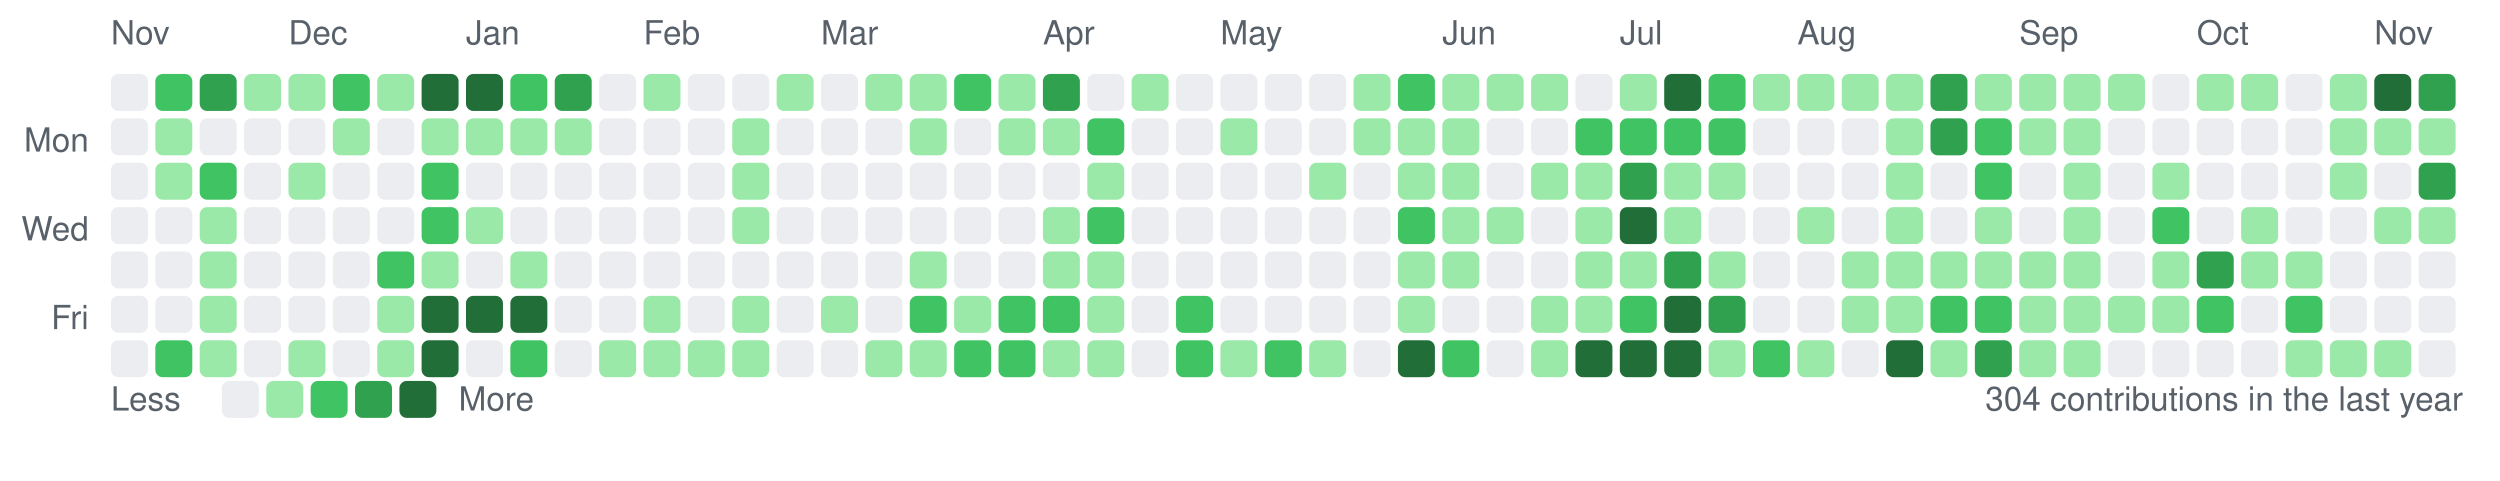
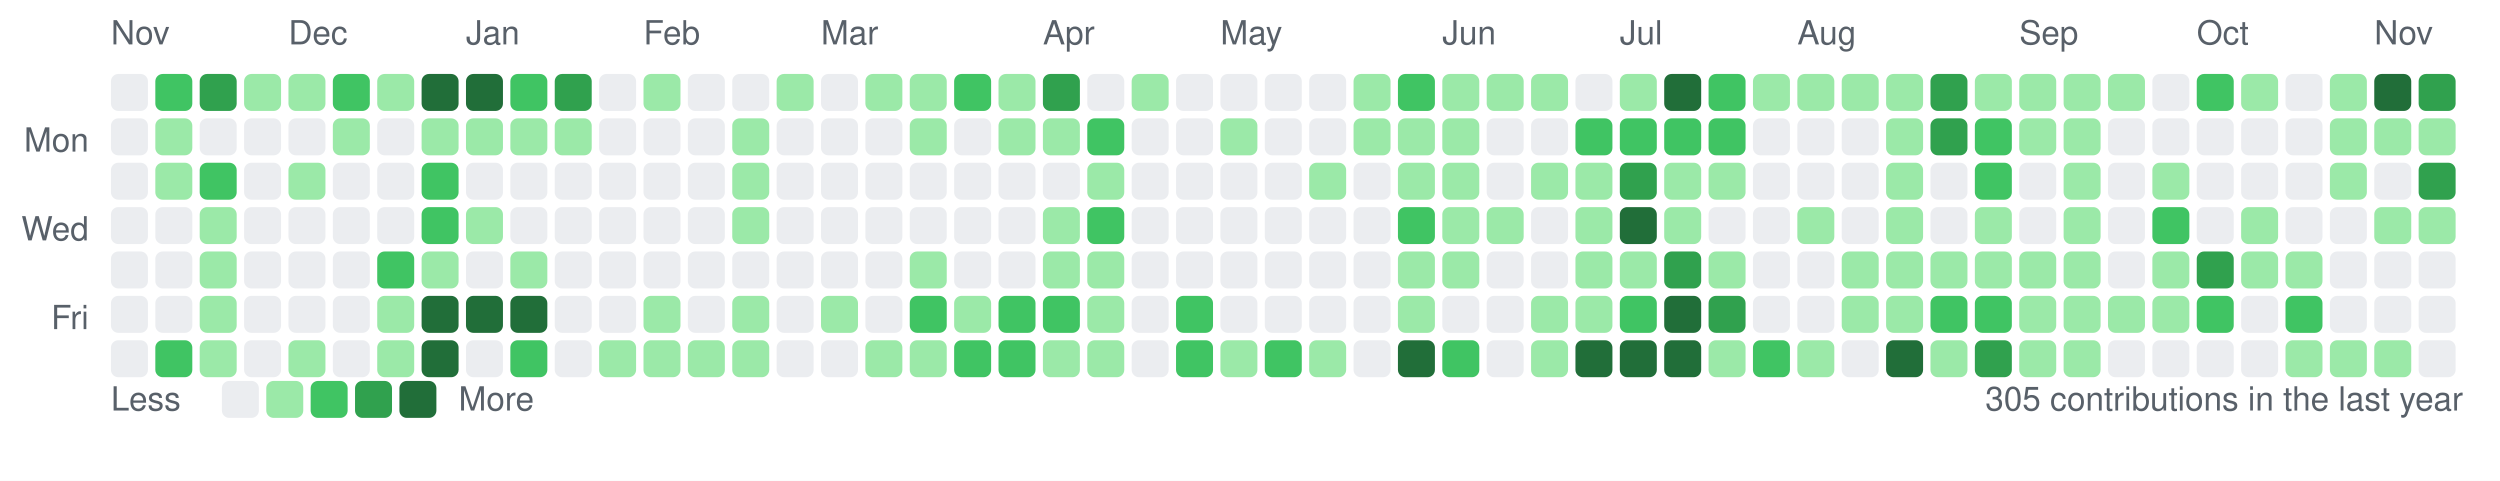
<svg xmlns="http://www.w3.org/2000/svg" width="676" height="130" viewBox="0 0 676 130" role="img" aria-label="cgycorey contribution graph">
  <rect width="676" height="130" fill="#ffffff" />
  <text x="24" y="41" font-size="9" text-anchor="end" fill="#586069" font-family="-apple-system,BlinkMacSystemFont,Segoe UI,Helvetica,Arial,sans-serif">Mon</text>
  <text x="24" y="65" font-size="9" text-anchor="end" fill="#586069" font-family="-apple-system,BlinkMacSystemFont,Segoe UI,Helvetica,Arial,sans-serif">Wed</text>
  <text x="24" y="89" font-size="9" text-anchor="end" fill="#586069" font-family="-apple-system,BlinkMacSystemFont,Segoe UI,Helvetica,Arial,sans-serif">Fri</text>
  <rect x="30" y="20" width="10" height="10" rx="2" fill="#ebedf0" />
  <rect x="30" y="32" width="10" height="10" rx="2" fill="#ebedf0" />
  <rect x="30" y="44" width="10" height="10" rx="2" fill="#ebedf0" />
  <rect x="30" y="56" width="10" height="10" rx="2" fill="#ebedf0" />
  <rect x="30" y="68" width="10" height="10" rx="2" fill="#ebedf0" />
  <rect x="30" y="80" width="10" height="10" rx="2" fill="#ebedf0" />
  <rect x="30" y="92" width="10" height="10" rx="2" fill="#ebedf0" />
  <rect x="42" y="20" width="10" height="10" rx="2" fill="#40c463" />
  <rect x="42" y="32" width="10" height="10" rx="2" fill="#9be9a8" />
  <rect x="42" y="44" width="10" height="10" rx="2" fill="#9be9a8" />
  <rect x="42" y="56" width="10" height="10" rx="2" fill="#ebedf0" />
  <rect x="42" y="68" width="10" height="10" rx="2" fill="#ebedf0" />
  <rect x="42" y="80" width="10" height="10" rx="2" fill="#ebedf0" />
  <rect x="42" y="92" width="10" height="10" rx="2" fill="#40c463" />
  <rect x="54" y="20" width="10" height="10" rx="2" fill="#30a14e" />
  <rect x="54" y="32" width="10" height="10" rx="2" fill="#ebedf0" />
  <rect x="54" y="44" width="10" height="10" rx="2" fill="#40c463" />
  <rect x="54" y="56" width="10" height="10" rx="2" fill="#9be9a8" />
  <rect x="54" y="68" width="10" height="10" rx="2" fill="#9be9a8" />
  <rect x="54" y="80" width="10" height="10" rx="2" fill="#9be9a8" />
  <rect x="54" y="92" width="10" height="10" rx="2" fill="#9be9a8" />
  <rect x="66" y="20" width="10" height="10" rx="2" fill="#9be9a8" />
  <rect x="66" y="32" width="10" height="10" rx="2" fill="#ebedf0" />
  <rect x="66" y="44" width="10" height="10" rx="2" fill="#ebedf0" />
  <rect x="66" y="56" width="10" height="10" rx="2" fill="#ebedf0" />
  <rect x="66" y="68" width="10" height="10" rx="2" fill="#ebedf0" />
  <rect x="66" y="80" width="10" height="10" rx="2" fill="#ebedf0" />
  <rect x="66" y="92" width="10" height="10" rx="2" fill="#ebedf0" />
  <rect x="78" y="20" width="10" height="10" rx="2" fill="#9be9a8" />
  <rect x="78" y="32" width="10" height="10" rx="2" fill="#ebedf0" />
  <rect x="78" y="44" width="10" height="10" rx="2" fill="#9be9a8" />
  <rect x="78" y="56" width="10" height="10" rx="2" fill="#ebedf0" />
  <rect x="78" y="68" width="10" height="10" rx="2" fill="#ebedf0" />
  <rect x="78" y="80" width="10" height="10" rx="2" fill="#ebedf0" />
  <rect x="78" y="92" width="10" height="10" rx="2" fill="#9be9a8" />
  <rect x="90" y="20" width="10" height="10" rx="2" fill="#40c463" />
  <rect x="90" y="32" width="10" height="10" rx="2" fill="#9be9a8" />
  <rect x="90" y="44" width="10" height="10" rx="2" fill="#ebedf0" />
  <rect x="90" y="56" width="10" height="10" rx="2" fill="#ebedf0" />
  <rect x="90" y="68" width="10" height="10" rx="2" fill="#ebedf0" />
  <rect x="90" y="80" width="10" height="10" rx="2" fill="#ebedf0" />
  <rect x="90" y="92" width="10" height="10" rx="2" fill="#ebedf0" />
  <rect x="102" y="20" width="10" height="10" rx="2" fill="#9be9a8" />
  <rect x="102" y="32" width="10" height="10" rx="2" fill="#ebedf0" />
  <rect x="102" y="44" width="10" height="10" rx="2" fill="#ebedf0" />
  <rect x="102" y="56" width="10" height="10" rx="2" fill="#ebedf0" />
  <rect x="102" y="68" width="10" height="10" rx="2" fill="#40c463" />
  <rect x="102" y="80" width="10" height="10" rx="2" fill="#9be9a8" />
  <rect x="102" y="92" width="10" height="10" rx="2" fill="#9be9a8" />
  <rect x="114" y="20" width="10" height="10" rx="2" fill="#216e39" />
  <rect x="114" y="32" width="10" height="10" rx="2" fill="#9be9a8" />
  <rect x="114" y="44" width="10" height="10" rx="2" fill="#40c463" />
  <rect x="114" y="56" width="10" height="10" rx="2" fill="#40c463" />
  <rect x="114" y="68" width="10" height="10" rx="2" fill="#9be9a8" />
  <rect x="114" y="80" width="10" height="10" rx="2" fill="#216e39" />
  <rect x="114" y="92" width="10" height="10" rx="2" fill="#216e39" />
  <rect x="126" y="20" width="10" height="10" rx="2" fill="#216e39" />
  <rect x="126" y="32" width="10" height="10" rx="2" fill="#9be9a8" />
  <rect x="126" y="44" width="10" height="10" rx="2" fill="#ebedf0" />
  <rect x="126" y="56" width="10" height="10" rx="2" fill="#9be9a8" />
  <rect x="126" y="68" width="10" height="10" rx="2" fill="#ebedf0" />
  <rect x="126" y="80" width="10" height="10" rx="2" fill="#216e39" />
  <rect x="126" y="92" width="10" height="10" rx="2" fill="#ebedf0" />
  <rect x="138" y="20" width="10" height="10" rx="2" fill="#40c463" />
  <rect x="138" y="32" width="10" height="10" rx="2" fill="#9be9a8" />
  <rect x="138" y="44" width="10" height="10" rx="2" fill="#ebedf0" />
  <rect x="138" y="56" width="10" height="10" rx="2" fill="#ebedf0" />
  <rect x="138" y="68" width="10" height="10" rx="2" fill="#9be9a8" />
  <rect x="138" y="80" width="10" height="10" rx="2" fill="#216e39" />
  <rect x="138" y="92" width="10" height="10" rx="2" fill="#40c463" />
  <rect x="150" y="20" width="10" height="10" rx="2" fill="#30a14e" />
  <rect x="150" y="32" width="10" height="10" rx="2" fill="#9be9a8" />
  <rect x="150" y="44" width="10" height="10" rx="2" fill="#ebedf0" />
  <rect x="150" y="56" width="10" height="10" rx="2" fill="#ebedf0" />
  <rect x="150" y="68" width="10" height="10" rx="2" fill="#ebedf0" />
  <rect x="150" y="80" width="10" height="10" rx="2" fill="#ebedf0" />
  <rect x="150" y="92" width="10" height="10" rx="2" fill="#ebedf0" />
  <rect x="162" y="20" width="10" height="10" rx="2" fill="#ebedf0" />
  <rect x="162" y="32" width="10" height="10" rx="2" fill="#ebedf0" />
  <rect x="162" y="44" width="10" height="10" rx="2" fill="#ebedf0" />
  <rect x="162" y="56" width="10" height="10" rx="2" fill="#ebedf0" />
  <rect x="162" y="68" width="10" height="10" rx="2" fill="#ebedf0" />
  <rect x="162" y="80" width="10" height="10" rx="2" fill="#ebedf0" />
  <rect x="162" y="92" width="10" height="10" rx="2" fill="#9be9a8" />
  <rect x="174" y="20" width="10" height="10" rx="2" fill="#9be9a8" />
  <rect x="174" y="32" width="10" height="10" rx="2" fill="#ebedf0" />
  <rect x="174" y="44" width="10" height="10" rx="2" fill="#ebedf0" />
  <rect x="174" y="56" width="10" height="10" rx="2" fill="#ebedf0" />
  <rect x="174" y="68" width="10" height="10" rx="2" fill="#ebedf0" />
  <rect x="174" y="80" width="10" height="10" rx="2" fill="#9be9a8" />
  <rect x="174" y="92" width="10" height="10" rx="2" fill="#9be9a8" />
  <rect x="186" y="20" width="10" height="10" rx="2" fill="#ebedf0" />
  <rect x="186" y="32" width="10" height="10" rx="2" fill="#ebedf0" />
  <rect x="186" y="44" width="10" height="10" rx="2" fill="#ebedf0" />
  <rect x="186" y="56" width="10" height="10" rx="2" fill="#ebedf0" />
  <rect x="186" y="68" width="10" height="10" rx="2" fill="#ebedf0" />
  <rect x="186" y="80" width="10" height="10" rx="2" fill="#ebedf0" />
  <rect x="186" y="92" width="10" height="10" rx="2" fill="#9be9a8" />
  <rect x="198" y="20" width="10" height="10" rx="2" fill="#ebedf0" />
  <rect x="198" y="32" width="10" height="10" rx="2" fill="#9be9a8" />
  <rect x="198" y="44" width="10" height="10" rx="2" fill="#9be9a8" />
  <rect x="198" y="56" width="10" height="10" rx="2" fill="#9be9a8" />
  <rect x="198" y="68" width="10" height="10" rx="2" fill="#ebedf0" />
  <rect x="198" y="80" width="10" height="10" rx="2" fill="#9be9a8" />
  <rect x="198" y="92" width="10" height="10" rx="2" fill="#9be9a8" />
  <rect x="210" y="20" width="10" height="10" rx="2" fill="#9be9a8" />
  <rect x="210" y="32" width="10" height="10" rx="2" fill="#ebedf0" />
  <rect x="210" y="44" width="10" height="10" rx="2" fill="#ebedf0" />
  <rect x="210" y="56" width="10" height="10" rx="2" fill="#ebedf0" />
  <rect x="210" y="68" width="10" height="10" rx="2" fill="#ebedf0" />
  <rect x="210" y="80" width="10" height="10" rx="2" fill="#ebedf0" />
  <rect x="210" y="92" width="10" height="10" rx="2" fill="#ebedf0" />
  <rect x="222" y="20" width="10" height="10" rx="2" fill="#ebedf0" />
  <rect x="222" y="32" width="10" height="10" rx="2" fill="#ebedf0" />
  <rect x="222" y="44" width="10" height="10" rx="2" fill="#ebedf0" />
  <rect x="222" y="56" width="10" height="10" rx="2" fill="#ebedf0" />
  <rect x="222" y="68" width="10" height="10" rx="2" fill="#ebedf0" />
  <rect x="222" y="80" width="10" height="10" rx="2" fill="#9be9a8" />
  <rect x="222" y="92" width="10" height="10" rx="2" fill="#ebedf0" />
  <rect x="234" y="20" width="10" height="10" rx="2" fill="#9be9a8" />
  <rect x="234" y="32" width="10" height="10" rx="2" fill="#ebedf0" />
  <rect x="234" y="44" width="10" height="10" rx="2" fill="#ebedf0" />
  <rect x="234" y="56" width="10" height="10" rx="2" fill="#ebedf0" />
  <rect x="234" y="68" width="10" height="10" rx="2" fill="#ebedf0" />
  <rect x="234" y="80" width="10" height="10" rx="2" fill="#ebedf0" />
  <rect x="234" y="92" width="10" height="10" rx="2" fill="#9be9a8" />
  <rect x="246" y="20" width="10" height="10" rx="2" fill="#9be9a8" />
  <rect x="246" y="32" width="10" height="10" rx="2" fill="#9be9a8" />
  <rect x="246" y="44" width="10" height="10" rx="2" fill="#ebedf0" />
  <rect x="246" y="56" width="10" height="10" rx="2" fill="#ebedf0" />
  <rect x="246" y="68" width="10" height="10" rx="2" fill="#9be9a8" />
  <rect x="246" y="80" width="10" height="10" rx="2" fill="#40c463" />
  <rect x="246" y="92" width="10" height="10" rx="2" fill="#9be9a8" />
  <rect x="258" y="20" width="10" height="10" rx="2" fill="#40c463" />
  <rect x="258" y="32" width="10" height="10" rx="2" fill="#ebedf0" />
  <rect x="258" y="44" width="10" height="10" rx="2" fill="#ebedf0" />
  <rect x="258" y="56" width="10" height="10" rx="2" fill="#ebedf0" />
  <rect x="258" y="68" width="10" height="10" rx="2" fill="#ebedf0" />
  <rect x="258" y="80" width="10" height="10" rx="2" fill="#9be9a8" />
  <rect x="258" y="92" width="10" height="10" rx="2" fill="#40c463" />
  <rect x="270" y="20" width="10" height="10" rx="2" fill="#9be9a8" />
  <rect x="270" y="32" width="10" height="10" rx="2" fill="#9be9a8" />
  <rect x="270" y="44" width="10" height="10" rx="2" fill="#ebedf0" />
  <rect x="270" y="56" width="10" height="10" rx="2" fill="#ebedf0" />
  <rect x="270" y="68" width="10" height="10" rx="2" fill="#ebedf0" />
  <rect x="270" y="80" width="10" height="10" rx="2" fill="#40c463" />
  <rect x="270" y="92" width="10" height="10" rx="2" fill="#40c463" />
  <rect x="282" y="20" width="10" height="10" rx="2" fill="#30a14e" />
  <rect x="282" y="32" width="10" height="10" rx="2" fill="#9be9a8" />
  <rect x="282" y="44" width="10" height="10" rx="2" fill="#ebedf0" />
  <rect x="282" y="56" width="10" height="10" rx="2" fill="#9be9a8" />
  <rect x="282" y="68" width="10" height="10" rx="2" fill="#9be9a8" />
  <rect x="282" y="80" width="10" height="10" rx="2" fill="#40c463" />
  <rect x="282" y="92" width="10" height="10" rx="2" fill="#9be9a8" />
  <rect x="294" y="20" width="10" height="10" rx="2" fill="#ebedf0" />
  <rect x="294" y="32" width="10" height="10" rx="2" fill="#40c463" />
  <rect x="294" y="44" width="10" height="10" rx="2" fill="#9be9a8" />
  <rect x="294" y="56" width="10" height="10" rx="2" fill="#40c463" />
  <rect x="294" y="68" width="10" height="10" rx="2" fill="#9be9a8" />
  <rect x="294" y="80" width="10" height="10" rx="2" fill="#9be9a8" />
  <rect x="294" y="92" width="10" height="10" rx="2" fill="#9be9a8" />
  <rect x="306" y="20" width="10" height="10" rx="2" fill="#9be9a8" />
  <rect x="306" y="32" width="10" height="10" rx="2" fill="#ebedf0" />
  <rect x="306" y="44" width="10" height="10" rx="2" fill="#ebedf0" />
  <rect x="306" y="56" width="10" height="10" rx="2" fill="#ebedf0" />
  <rect x="306" y="68" width="10" height="10" rx="2" fill="#ebedf0" />
  <rect x="306" y="80" width="10" height="10" rx="2" fill="#ebedf0" />
  <rect x="306" y="92" width="10" height="10" rx="2" fill="#ebedf0" />
  <rect x="318" y="20" width="10" height="10" rx="2" fill="#ebedf0" />
  <rect x="318" y="32" width="10" height="10" rx="2" fill="#ebedf0" />
  <rect x="318" y="44" width="10" height="10" rx="2" fill="#ebedf0" />
  <rect x="318" y="56" width="10" height="10" rx="2" fill="#ebedf0" />
  <rect x="318" y="68" width="10" height="10" rx="2" fill="#ebedf0" />
  <rect x="318" y="80" width="10" height="10" rx="2" fill="#40c463" />
  <rect x="318" y="92" width="10" height="10" rx="2" fill="#40c463" />
  <rect x="330" y="20" width="10" height="10" rx="2" fill="#ebedf0" />
  <rect x="330" y="32" width="10" height="10" rx="2" fill="#9be9a8" />
  <rect x="330" y="44" width="10" height="10" rx="2" fill="#ebedf0" />
  <rect x="330" y="56" width="10" height="10" rx="2" fill="#ebedf0" />
  <rect x="330" y="68" width="10" height="10" rx="2" fill="#ebedf0" />
  <rect x="330" y="80" width="10" height="10" rx="2" fill="#ebedf0" />
  <rect x="330" y="92" width="10" height="10" rx="2" fill="#9be9a8" />
  <rect x="342" y="20" width="10" height="10" rx="2" fill="#ebedf0" />
  <rect x="342" y="32" width="10" height="10" rx="2" fill="#ebedf0" />
  <rect x="342" y="44" width="10" height="10" rx="2" fill="#ebedf0" />
  <rect x="342" y="56" width="10" height="10" rx="2" fill="#ebedf0" />
  <rect x="342" y="68" width="10" height="10" rx="2" fill="#ebedf0" />
  <rect x="342" y="80" width="10" height="10" rx="2" fill="#ebedf0" />
  <rect x="342" y="92" width="10" height="10" rx="2" fill="#40c463" />
  <rect x="354" y="20" width="10" height="10" rx="2" fill="#ebedf0" />
  <rect x="354" y="32" width="10" height="10" rx="2" fill="#ebedf0" />
  <rect x="354" y="44" width="10" height="10" rx="2" fill="#9be9a8" />
  <rect x="354" y="56" width="10" height="10" rx="2" fill="#ebedf0" />
  <rect x="354" y="68" width="10" height="10" rx="2" fill="#ebedf0" />
  <rect x="354" y="80" width="10" height="10" rx="2" fill="#ebedf0" />
  <rect x="354" y="92" width="10" height="10" rx="2" fill="#9be9a8" />
  <rect x="366" y="20" width="10" height="10" rx="2" fill="#9be9a8" />
  <rect x="366" y="32" width="10" height="10" rx="2" fill="#9be9a8" />
  <rect x="366" y="44" width="10" height="10" rx="2" fill="#ebedf0" />
  <rect x="366" y="56" width="10" height="10" rx="2" fill="#ebedf0" />
  <rect x="366" y="68" width="10" height="10" rx="2" fill="#ebedf0" />
  <rect x="366" y="80" width="10" height="10" rx="2" fill="#ebedf0" />
  <rect x="366" y="92" width="10" height="10" rx="2" fill="#ebedf0" />
  <rect x="378" y="20" width="10" height="10" rx="2" fill="#40c463" />
  <rect x="378" y="32" width="10" height="10" rx="2" fill="#9be9a8" />
  <rect x="378" y="44" width="10" height="10" rx="2" fill="#9be9a8" />
  <rect x="378" y="56" width="10" height="10" rx="2" fill="#40c463" />
  <rect x="378" y="68" width="10" height="10" rx="2" fill="#9be9a8" />
  <rect x="378" y="80" width="10" height="10" rx="2" fill="#9be9a8" />
  <rect x="378" y="92" width="10" height="10" rx="2" fill="#216e39" />
  <rect x="390" y="20" width="10" height="10" rx="2" fill="#9be9a8" />
  <rect x="390" y="32" width="10" height="10" rx="2" fill="#9be9a8" />
  <rect x="390" y="44" width="10" height="10" rx="2" fill="#9be9a8" />
  <rect x="390" y="56" width="10" height="10" rx="2" fill="#9be9a8" />
  <rect x="390" y="68" width="10" height="10" rx="2" fill="#9be9a8" />
  <rect x="390" y="80" width="10" height="10" rx="2" fill="#ebedf0" />
  <rect x="390" y="92" width="10" height="10" rx="2" fill="#40c463" />
  <rect x="402" y="20" width="10" height="10" rx="2" fill="#9be9a8" />
  <rect x="402" y="32" width="10" height="10" rx="2" fill="#ebedf0" />
  <rect x="402" y="44" width="10" height="10" rx="2" fill="#ebedf0" />
  <rect x="402" y="56" width="10" height="10" rx="2" fill="#9be9a8" />
  <rect x="402" y="68" width="10" height="10" rx="2" fill="#ebedf0" />
  <rect x="402" y="80" width="10" height="10" rx="2" fill="#ebedf0" />
  <rect x="402" y="92" width="10" height="10" rx="2" fill="#ebedf0" />
  <rect x="414" y="20" width="10" height="10" rx="2" fill="#9be9a8" />
  <rect x="414" y="32" width="10" height="10" rx="2" fill="#ebedf0" />
  <rect x="414" y="44" width="10" height="10" rx="2" fill="#9be9a8" />
  <rect x="414" y="56" width="10" height="10" rx="2" fill="#ebedf0" />
  <rect x="414" y="68" width="10" height="10" rx="2" fill="#ebedf0" />
  <rect x="414" y="80" width="10" height="10" rx="2" fill="#9be9a8" />
  <rect x="414" y="92" width="10" height="10" rx="2" fill="#9be9a8" />
  <rect x="426" y="20" width="10" height="10" rx="2" fill="#ebedf0" />
  <rect x="426" y="32" width="10" height="10" rx="2" fill="#40c463" />
  <rect x="426" y="44" width="10" height="10" rx="2" fill="#9be9a8" />
  <rect x="426" y="56" width="10" height="10" rx="2" fill="#9be9a8" />
  <rect x="426" y="68" width="10" height="10" rx="2" fill="#9be9a8" />
  <rect x="426" y="80" width="10" height="10" rx="2" fill="#9be9a8" />
  <rect x="426" y="92" width="10" height="10" rx="2" fill="#216e39" />
  <rect x="438" y="20" width="10" height="10" rx="2" fill="#9be9a8" />
  <rect x="438" y="32" width="10" height="10" rx="2" fill="#40c463" />
  <rect x="438" y="44" width="10" height="10" rx="2" fill="#30a14e" />
  <rect x="438" y="56" width="10" height="10" rx="2" fill="#216e39" />
  <rect x="438" y="68" width="10" height="10" rx="2" fill="#9be9a8" />
  <rect x="438" y="80" width="10" height="10" rx="2" fill="#40c463" />
  <rect x="438" y="92" width="10" height="10" rx="2" fill="#216e39" />
  <rect x="450" y="20" width="10" height="10" rx="2" fill="#216e39" />
  <rect x="450" y="32" width="10" height="10" rx="2" fill="#40c463" />
  <rect x="450" y="44" width="10" height="10" rx="2" fill="#9be9a8" />
  <rect x="450" y="56" width="10" height="10" rx="2" fill="#9be9a8" />
  <rect x="450" y="68" width="10" height="10" rx="2" fill="#30a14e" />
  <rect x="450" y="80" width="10" height="10" rx="2" fill="#216e39" />
  <rect x="450" y="92" width="10" height="10" rx="2" fill="#216e39" />
  <rect x="462" y="20" width="10" height="10" rx="2" fill="#40c463" />
  <rect x="462" y="32" width="10" height="10" rx="2" fill="#40c463" />
  <rect x="462" y="44" width="10" height="10" rx="2" fill="#9be9a8" />
  <rect x="462" y="56" width="10" height="10" rx="2" fill="#ebedf0" />
  <rect x="462" y="68" width="10" height="10" rx="2" fill="#9be9a8" />
  <rect x="462" y="80" width="10" height="10" rx="2" fill="#30a14e" />
  <rect x="462" y="92" width="10" height="10" rx="2" fill="#9be9a8" />
  <rect x="474" y="20" width="10" height="10" rx="2" fill="#9be9a8" />
  <rect x="474" y="32" width="10" height="10" rx="2" fill="#ebedf0" />
  <rect x="474" y="44" width="10" height="10" rx="2" fill="#ebedf0" />
  <rect x="474" y="56" width="10" height="10" rx="2" fill="#ebedf0" />
  <rect x="474" y="68" width="10" height="10" rx="2" fill="#ebedf0" />
  <rect x="474" y="80" width="10" height="10" rx="2" fill="#ebedf0" />
  <rect x="474" y="92" width="10" height="10" rx="2" fill="#40c463" />
  <rect x="486" y="20" width="10" height="10" rx="2" fill="#9be9a8" />
  <rect x="486" y="32" width="10" height="10" rx="2" fill="#ebedf0" />
  <rect x="486" y="44" width="10" height="10" rx="2" fill="#ebedf0" />
  <rect x="486" y="56" width="10" height="10" rx="2" fill="#9be9a8" />
  <rect x="486" y="68" width="10" height="10" rx="2" fill="#ebedf0" />
  <rect x="486" y="80" width="10" height="10" rx="2" fill="#ebedf0" />
  <rect x="486" y="92" width="10" height="10" rx="2" fill="#9be9a8" />
  <rect x="498" y="20" width="10" height="10" rx="2" fill="#9be9a8" />
  <rect x="498" y="32" width="10" height="10" rx="2" fill="#ebedf0" />
  <rect x="498" y="44" width="10" height="10" rx="2" fill="#ebedf0" />
  <rect x="498" y="56" width="10" height="10" rx="2" fill="#ebedf0" />
  <rect x="498" y="68" width="10" height="10" rx="2" fill="#9be9a8" />
  <rect x="498" y="80" width="10" height="10" rx="2" fill="#9be9a8" />
  <rect x="498" y="92" width="10" height="10" rx="2" fill="#ebedf0" />
  <rect x="510" y="20" width="10" height="10" rx="2" fill="#9be9a8" />
  <rect x="510" y="32" width="10" height="10" rx="2" fill="#9be9a8" />
  <rect x="510" y="44" width="10" height="10" rx="2" fill="#9be9a8" />
  <rect x="510" y="56" width="10" height="10" rx="2" fill="#9be9a8" />
  <rect x="510" y="68" width="10" height="10" rx="2" fill="#9be9a8" />
  <rect x="510" y="80" width="10" height="10" rx="2" fill="#9be9a8" />
  <rect x="510" y="92" width="10" height="10" rx="2" fill="#216e39" />
  <rect x="522" y="20" width="10" height="10" rx="2" fill="#30a14e" />
  <rect x="522" y="32" width="10" height="10" rx="2" fill="#30a14e" />
  <rect x="522" y="44" width="10" height="10" rx="2" fill="#ebedf0" />
  <rect x="522" y="56" width="10" height="10" rx="2" fill="#ebedf0" />
  <rect x="522" y="68" width="10" height="10" rx="2" fill="#9be9a8" />
  <rect x="522" y="80" width="10" height="10" rx="2" fill="#40c463" />
  <rect x="522" y="92" width="10" height="10" rx="2" fill="#9be9a8" />
  <rect x="534" y="20" width="10" height="10" rx="2" fill="#9be9a8" />
  <rect x="534" y="32" width="10" height="10" rx="2" fill="#40c463" />
  <rect x="534" y="44" width="10" height="10" rx="2" fill="#40c463" />
  <rect x="534" y="56" width="10" height="10" rx="2" fill="#9be9a8" />
  <rect x="534" y="68" width="10" height="10" rx="2" fill="#9be9a8" />
  <rect x="534" y="80" width="10" height="10" rx="2" fill="#40c463" />
  <rect x="534" y="92" width="10" height="10" rx="2" fill="#30a14e" />
  <rect x="546" y="20" width="10" height="10" rx="2" fill="#9be9a8" />
  <rect x="546" y="32" width="10" height="10" rx="2" fill="#9be9a8" />
  <rect x="546" y="44" width="10" height="10" rx="2" fill="#ebedf0" />
  <rect x="546" y="56" width="10" height="10" rx="2" fill="#ebedf0" />
  <rect x="546" y="68" width="10" height="10" rx="2" fill="#9be9a8" />
  <rect x="546" y="80" width="10" height="10" rx="2" fill="#9be9a8" />
  <rect x="546" y="92" width="10" height="10" rx="2" fill="#9be9a8" />
  <rect x="558" y="20" width="10" height="10" rx="2" fill="#9be9a8" />
  <rect x="558" y="32" width="10" height="10" rx="2" fill="#9be9a8" />
  <rect x="558" y="44" width="10" height="10" rx="2" fill="#9be9a8" />
  <rect x="558" y="56" width="10" height="10" rx="2" fill="#9be9a8" />
  <rect x="558" y="68" width="10" height="10" rx="2" fill="#9be9a8" />
  <rect x="558" y="80" width="10" height="10" rx="2" fill="#9be9a8" />
  <rect x="558" y="92" width="10" height="10" rx="2" fill="#9be9a8" />
  <rect x="570" y="20" width="10" height="10" rx="2" fill="#9be9a8" />
  <rect x="570" y="32" width="10" height="10" rx="2" fill="#ebedf0" />
  <rect x="570" y="44" width="10" height="10" rx="2" fill="#ebedf0" />
  <rect x="570" y="56" width="10" height="10" rx="2" fill="#ebedf0" />
  <rect x="570" y="68" width="10" height="10" rx="2" fill="#ebedf0" />
  <rect x="570" y="80" width="10" height="10" rx="2" fill="#9be9a8" />
  <rect x="570" y="92" width="10" height="10" rx="2" fill="#ebedf0" />
  <rect x="582" y="20" width="10" height="10" rx="2" fill="#ebedf0" />
  <rect x="582" y="32" width="10" height="10" rx="2" fill="#ebedf0" />
  <rect x="582" y="44" width="10" height="10" rx="2" fill="#9be9a8" />
  <rect x="582" y="56" width="10" height="10" rx="2" fill="#40c463" />
  <rect x="582" y="68" width="10" height="10" rx="2" fill="#9be9a8" />
  <rect x="582" y="80" width="10" height="10" rx="2" fill="#9be9a8" />
  <rect x="582" y="92" width="10" height="10" rx="2" fill="#ebedf0" />
-   <rect x="594" y="20" width="10" height="10" rx="2" fill="#9be9a8" />
+   <rect x="594" y="20" width="10" height="10" rx="2" fill="#40c463" />
  <rect x="594" y="32" width="10" height="10" rx="2" fill="#ebedf0" />
  <rect x="594" y="44" width="10" height="10" rx="2" fill="#ebedf0" />
  <rect x="594" y="56" width="10" height="10" rx="2" fill="#ebedf0" />
  <rect x="594" y="68" width="10" height="10" rx="2" fill="#30a14e" />
  <rect x="594" y="80" width="10" height="10" rx="2" fill="#40c463" />
  <rect x="594" y="92" width="10" height="10" rx="2" fill="#ebedf0" />
  <rect x="606" y="20" width="10" height="10" rx="2" fill="#9be9a8" />
  <rect x="606" y="32" width="10" height="10" rx="2" fill="#ebedf0" />
  <rect x="606" y="44" width="10" height="10" rx="2" fill="#ebedf0" />
  <rect x="606" y="56" width="10" height="10" rx="2" fill="#9be9a8" />
  <rect x="606" y="68" width="10" height="10" rx="2" fill="#9be9a8" />
  <rect x="606" y="80" width="10" height="10" rx="2" fill="#ebedf0" />
  <rect x="606" y="92" width="10" height="10" rx="2" fill="#ebedf0" />
  <rect x="618" y="20" width="10" height="10" rx="2" fill="#ebedf0" />
  <rect x="618" y="32" width="10" height="10" rx="2" fill="#ebedf0" />
  <rect x="618" y="44" width="10" height="10" rx="2" fill="#ebedf0" />
  <rect x="618" y="56" width="10" height="10" rx="2" fill="#ebedf0" />
  <rect x="618" y="68" width="10" height="10" rx="2" fill="#9be9a8" />
  <rect x="618" y="80" width="10" height="10" rx="2" fill="#40c463" />
  <rect x="618" y="92" width="10" height="10" rx="2" fill="#9be9a8" />
  <rect x="630" y="20" width="10" height="10" rx="2" fill="#9be9a8" />
  <rect x="630" y="32" width="10" height="10" rx="2" fill="#9be9a8" />
  <rect x="630" y="44" width="10" height="10" rx="2" fill="#9be9a8" />
  <rect x="630" y="56" width="10" height="10" rx="2" fill="#ebedf0" />
  <rect x="630" y="68" width="10" height="10" rx="2" fill="#ebedf0" />
  <rect x="630" y="80" width="10" height="10" rx="2" fill="#ebedf0" />
  <rect x="630" y="92" width="10" height="10" rx="2" fill="#9be9a8" />
  <rect x="642" y="20" width="10" height="10" rx="2" fill="#216e39" />
  <rect x="642" y="32" width="10" height="10" rx="2" fill="#9be9a8" />
  <rect x="642" y="44" width="10" height="10" rx="2" fill="#ebedf0" />
  <rect x="642" y="56" width="10" height="10" rx="2" fill="#9be9a8" />
  <rect x="642" y="68" width="10" height="10" rx="2" fill="#ebedf0" />
  <rect x="642" y="80" width="10" height="10" rx="2" fill="#ebedf0" />
  <rect x="642" y="92" width="10" height="10" rx="2" fill="#9be9a8" />
  <rect x="654" y="20" width="10" height="10" rx="2" fill="#30a14e" />
  <rect x="654" y="32" width="10" height="10" rx="2" fill="#9be9a8" />
  <rect x="654" y="44" width="10" height="10" rx="2" fill="#30a14e" />
  <rect x="654" y="56" width="10" height="10" rx="2" fill="#9be9a8" />
  <rect x="654" y="68" width="10" height="10" rx="2" fill="#ebedf0" />
  <rect x="654" y="80" width="10" height="10" rx="2" fill="#ebedf0" />
  <rect x="654" y="92" width="10" height="10" rx="2" fill="#ebedf0" />
  <text x="30" y="111" font-size="9" fill="#586069" font-family="-apple-system,BlinkMacSystemFont,Segoe UI,Helvetica,Arial,sans-serif">Less</text>
  <rect x="60" y="103" width="10" height="10" rx="2" fill="#ebedf0" />
  <rect x="72" y="103" width="10" height="10" rx="2" fill="#9be9a8" />
  <rect x="84" y="103" width="10" height="10" rx="2" fill="#40c463" />
  <rect x="96" y="103" width="10" height="10" rx="2" fill="#30a14e" />
  <rect x="108" y="103" width="10" height="10" rx="2" fill="#216e39" />
  <text x="124" y="111" font-size="9" fill="#586069" font-family="-apple-system,BlinkMacSystemFont,Segoe UI,Helvetica,Arial,sans-serif">More</text>
-   <text x="666" y="111" font-size="9" text-anchor="end" fill="#586069" font-family="-apple-system,BlinkMacSystemFont,Segoe UI,Helvetica,Arial,sans-serif">304 contributions in the last year</text>
+   <text x="666" y="111" font-size="9" text-anchor="end" fill="#586069" font-family="-apple-system,BlinkMacSystemFont,Segoe UI,Helvetica,Arial,sans-serif">305 contributions in the last year</text>
  <text x="30" y="12" font-size="9" fill="#586069" font-family="-apple-system,BlinkMacSystemFont,Segoe UI,Helvetica,Arial,sans-serif">Nov</text>
  <text x="78" y="12" font-size="9" fill="#586069" font-family="-apple-system,BlinkMacSystemFont,Segoe UI,Helvetica,Arial,sans-serif">Dec</text>
  <text x="126" y="12" font-size="9" fill="#586069" font-family="-apple-system,BlinkMacSystemFont,Segoe UI,Helvetica,Arial,sans-serif">Jan</text>
  <text x="174" y="12" font-size="9" fill="#586069" font-family="-apple-system,BlinkMacSystemFont,Segoe UI,Helvetica,Arial,sans-serif">Feb</text>
  <text x="222" y="12" font-size="9" fill="#586069" font-family="-apple-system,BlinkMacSystemFont,Segoe UI,Helvetica,Arial,sans-serif">Mar</text>
  <text x="282" y="12" font-size="9" fill="#586069" font-family="-apple-system,BlinkMacSystemFont,Segoe UI,Helvetica,Arial,sans-serif">Apr</text>
  <text x="330" y="12" font-size="9" fill="#586069" font-family="-apple-system,BlinkMacSystemFont,Segoe UI,Helvetica,Arial,sans-serif">May</text>
  <text x="390" y="12" font-size="9" fill="#586069" font-family="-apple-system,BlinkMacSystemFont,Segoe UI,Helvetica,Arial,sans-serif">Jun</text>
  <text x="438" y="12" font-size="9" fill="#586069" font-family="-apple-system,BlinkMacSystemFont,Segoe UI,Helvetica,Arial,sans-serif">Jul</text>
  <text x="486" y="12" font-size="9" fill="#586069" font-family="-apple-system,BlinkMacSystemFont,Segoe UI,Helvetica,Arial,sans-serif">Aug</text>
  <text x="546" y="12" font-size="9" fill="#586069" font-family="-apple-system,BlinkMacSystemFont,Segoe UI,Helvetica,Arial,sans-serif">Sep</text>
  <text x="594" y="12" font-size="9" fill="#586069" font-family="-apple-system,BlinkMacSystemFont,Segoe UI,Helvetica,Arial,sans-serif">Oct</text>
  <text x="642" y="12" font-size="9" fill="#586069" font-family="-apple-system,BlinkMacSystemFont,Segoe UI,Helvetica,Arial,sans-serif">Nov</text>
</svg>
